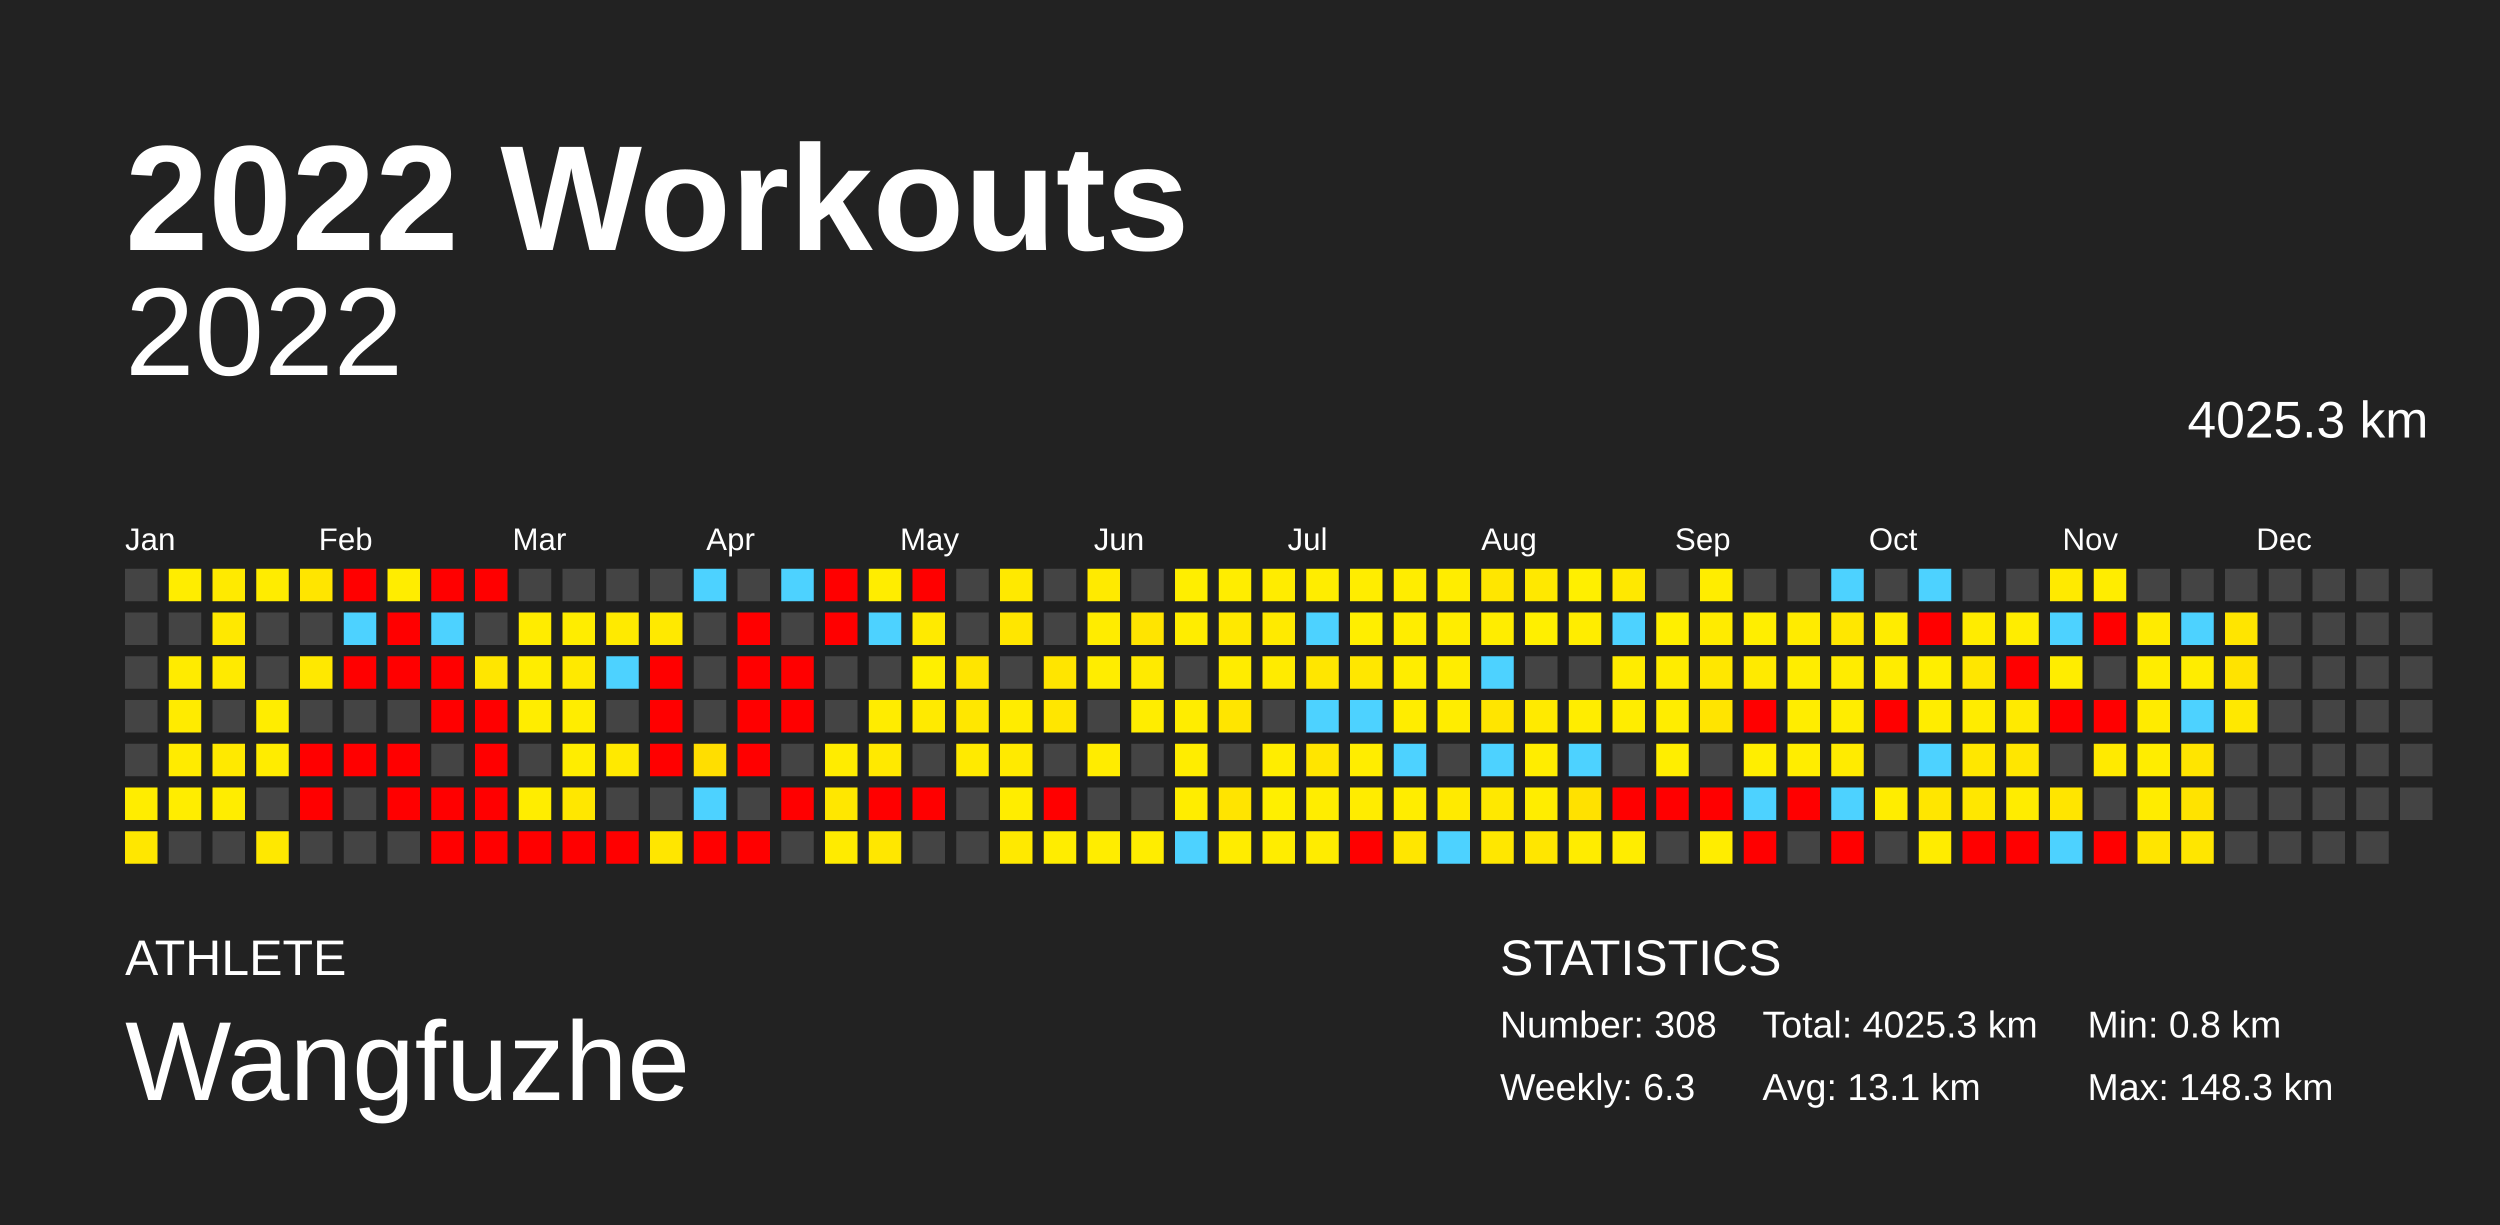
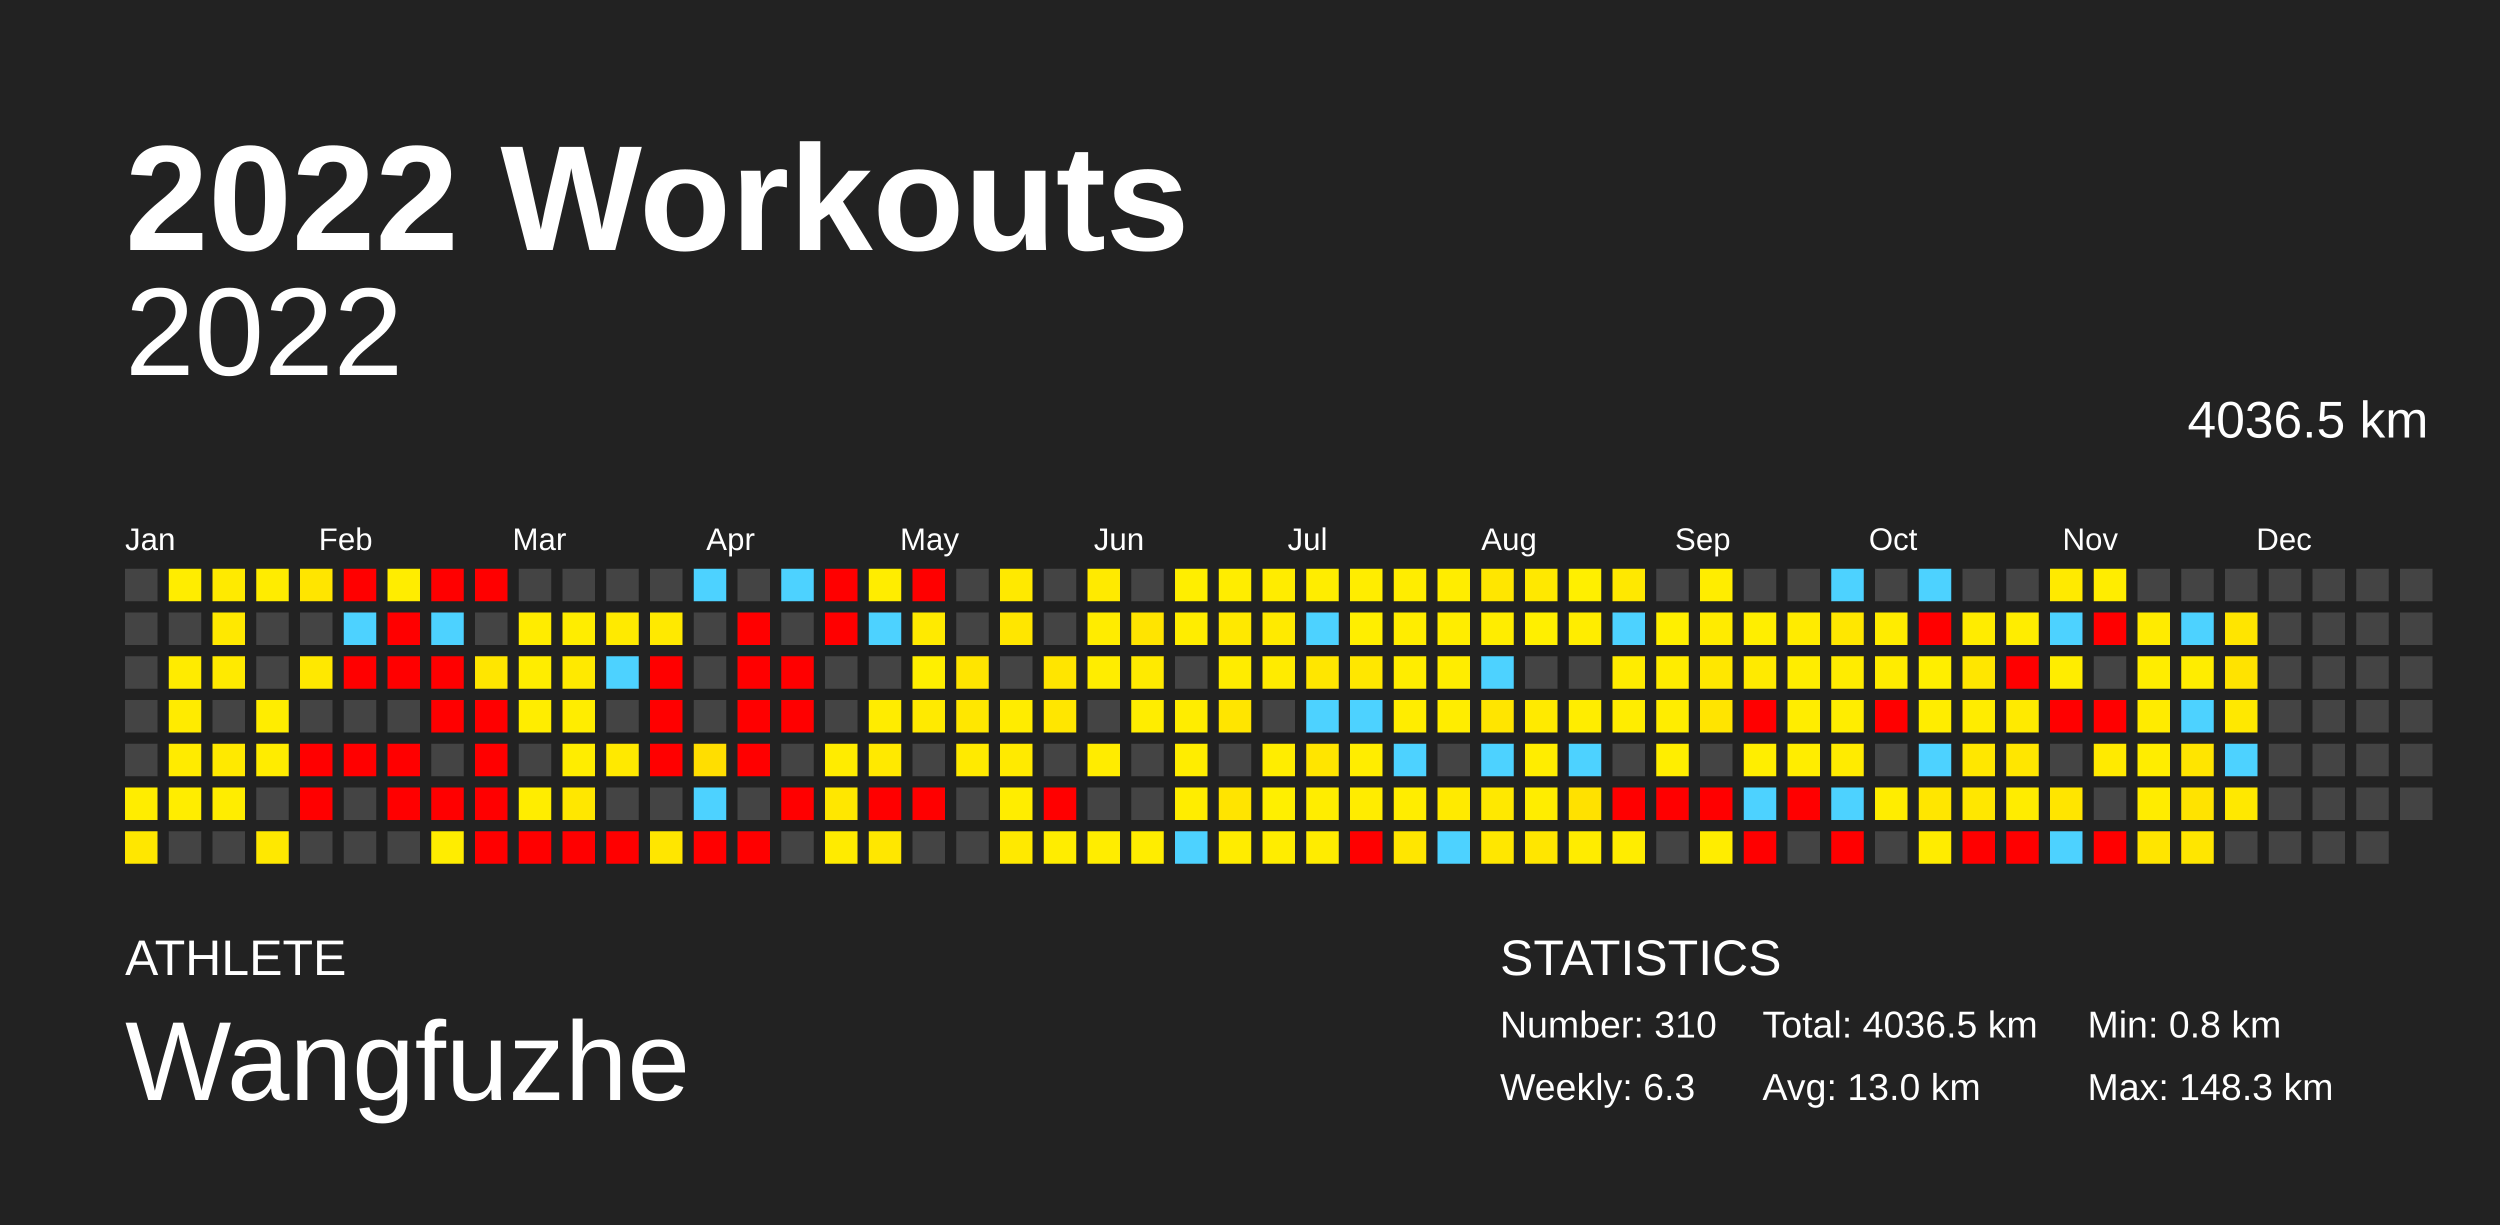
<svg xmlns="http://www.w3.org/2000/svg" baseProfile="full" height="98mm" version="1.1" viewBox="0,0,200,98" width="200mm">
  <defs />
  <rect fill="#222222" height="98" width="200" x="0" y="0" />
  <text fill="#FFFFFF" style="font-size:12px; font-family:Arial; font-weight:bold;" x="10" y="20">2022 Workouts</text>
  <text fill="#FFFFFF" style="font-size:4px; font-family:Arial" x="10" y="78">ATHLETE</text>
  <text fill="#FFFFFF" style="font-size:9px; font-family:Arial" x="10" y="88">Wangfuzhe</text>
  <text fill="#FFFFFF" style="font-size:4px; font-family:Arial" x="120" y="78">STATISTICS</text>
-   <text fill="#FFFFFF" style="font-size:3px; font-family:Arial" x="120" y="83">Number: 308</text>
+   <text fill="#FFFFFF" style="font-size:3px; font-family:Arial" x="120" y="83">Number: 310</text>
  <text fill="#FFFFFF" style="font-size:3px; font-family:Arial" x="120" y="88">Weekly: 6.3</text>
-   <text fill="#FFFFFF" style="font-size:3px; font-family:Arial" x="141" y="83">Total: 4025.3 km</text>
-   <text fill="#FFFFFF" style="font-size:3px; font-family:Arial" x="141" y="88">Avg: 13.1 km</text>
+   <text fill="#FFFFFF" style="font-size:3px; font-family:Arial" x="141" y="83">Total: 4036.5 km</text>
+   <text fill="#FFFFFF" style="font-size:3px; font-family:Arial" x="141" y="88">Avg: 13.0 km</text>
  <text fill="#FFFFFF" style="font-size:3px; font-family:Arial" x="167" y="83">Min: 0.8 km</text>
  <text fill="#FFFFFF" style="font-size:3px; font-family:Arial" x="167" y="88">Max: 148.3 km</text>
  <text alignment-baseline="hanging" fill="#FFFFFF" style="font-size:10.0px; font-family:Arial;" x="10" y="30">2022</text>
-   <text alignment-baseline="hanging" fill="#FFFFFF" style="font-size:4.125px; font-family:Arial;" x="175" y="35">4025.3 km</text>
+   <text alignment-baseline="hanging" fill="#FFFFFF" style="font-size:4.125px; font-family:Arial;" x="175" y="35">4036.5 km</text>
  <text fill="#FFFFFF" style="font-size:2.5px; font-family:Arial" x="10.0" y="44">Jan</text>
  <text fill="#FFFFFF" style="font-size:2.5px; font-family:Arial" x="25.5" y="44">Feb</text>
  <text fill="#FFFFFF" style="font-size:2.5px; font-family:Arial" x="41.0" y="44">Mar</text>
  <text fill="#FFFFFF" style="font-size:2.5px; font-family:Arial" x="56.5" y="44">Apr</text>
  <text fill="#FFFFFF" style="font-size:2.5px; font-family:Arial" x="72.0" y="44">May</text>
  <text fill="#FFFFFF" style="font-size:2.5px; font-family:Arial" x="87.5" y="44">Jun</text>
  <text fill="#FFFFFF" style="font-size:2.5px; font-family:Arial" x="103.0" y="44">Jul</text>
  <text fill="#FFFFFF" style="font-size:2.5px; font-family:Arial" x="118.5" y="44">Aug</text>
  <text fill="#FFFFFF" style="font-size:2.5px; font-family:Arial" x="134.0" y="44">Sep</text>
  <text fill="#FFFFFF" style="font-size:2.5px; font-family:Arial" x="149.5" y="44">Oct</text>
  <text fill="#FFFFFF" style="font-size:2.5px; font-family:Arial" x="165.0" y="44">Nov</text>
  <text fill="#FFFFFF" style="font-size:2.5px; font-family:Arial" x="180.5" y="44">Dec</text>
  <rect fill="#444444" height="2.6" width="2.6" x="10.0" y="45.5" />
  <rect fill="#444444" height="2.6" width="2.6" x="10.0" y="49.0" />
  <rect fill="#444444" height="2.6" width="2.6" x="10.0" y="52.5" />
  <rect fill="#444444" height="2.6" width="2.6" x="10.0" y="56.0" />
  <rect fill="#444444" height="2.6" width="2.6" x="10.0" y="59.5" />
  <rect fill="#ffed00" height="2.6" width="2.6" x="10.0" y="63.0" />
  <rect fill="#ffe700" height="2.6" width="2.6" x="10.0" y="66.5" />
  <rect fill="#ffed00" height="2.6" width="2.6" x="13.5" y="45.5" />
  <rect fill="#444444" height="2.6" width="2.6" x="13.5" y="49.0" />
  <rect fill="#ffeb00" height="2.6" width="2.6" x="13.5" y="52.5" />
  <rect fill="#ffeb00" height="2.6" width="2.6" x="13.5" y="56.0" />
  <rect fill="#ffeb00" height="2.6" width="2.6" x="13.5" y="59.5" />
  <rect fill="#ffed00" height="2.6" width="2.6" x="13.5" y="63.0" />
  <rect fill="#444444" height="2.6" width="2.6" x="13.5" y="66.5" />
  <rect fill="#ffea00" height="2.6" width="2.6" x="17.0" y="45.5" />
  <rect fill="#ffe800" height="2.6" width="2.6" x="17.0" y="49.0" />
  <rect fill="#ffea00" height="2.6" width="2.6" x="17.0" y="52.5" />
  <rect fill="#444444" height="2.6" width="2.6" x="17.0" y="56.0" />
  <rect fill="#ffe900" height="2.6" width="2.6" x="17.0" y="59.5" />
  <rect fill="#ffed00" height="2.6" width="2.6" x="17.0" y="63.0" />
  <rect fill="#444444" height="2.6" width="2.6" x="17.0" y="66.5" />
  <rect fill="#ffec00" height="2.6" width="2.6" x="20.5" y="45.5" />
  <rect fill="#444444" height="2.6" width="2.6" x="20.5" y="49.0" />
  <rect fill="#444444" height="2.6" width="2.6" x="20.5" y="52.5" />
  <rect fill="#ffed00" height="2.6" width="2.6" x="20.5" y="56.0" />
  <rect fill="#ffec00" height="2.6" width="2.6" x="20.5" y="59.5" />
  <rect fill="#444444" height="2.6" width="2.6" x="20.5" y="63.0" />
  <rect fill="#ffe800" height="2.6" width="2.6" x="20.5" y="66.5" />
  <rect fill="#ffe500" height="2.6" width="2.6" x="24.0" y="45.5" />
  <rect fill="#444444" height="2.6" width="2.6" x="24.0" y="49.0" />
  <rect fill="#ffe800" height="2.6" width="2.6" x="24.0" y="52.5" />
  <rect fill="#444444" height="2.6" width="2.6" x="24.0" y="56.0" />
  <rect fill="red" height="2.6" width="2.6" x="24.0" y="59.5" />
  <rect fill="red" height="2.6" width="2.6" x="24.0" y="63.0" />
  <rect fill="#444444" height="2.6" width="2.6" x="24.0" y="66.5" />
  <rect fill="red" height="2.6" width="2.6" x="27.5" y="45.5" />
  <rect fill="#4dd2ff" height="2.6" width="2.6" x="27.5" y="49.0" />
  <rect fill="red" height="2.6" width="2.6" x="27.5" y="52.5" />
  <rect fill="#444444" height="2.6" width="2.6" x="27.5" y="56.0" />
  <rect fill="red" height="2.6" width="2.6" x="27.5" y="59.5" />
  <rect fill="#444444" height="2.6" width="2.6" x="27.5" y="63.0" />
  <rect fill="#444444" height="2.6" width="2.6" x="27.5" y="66.5" />
  <rect fill="#ffed00" height="2.6" width="2.6" x="31.0" y="45.5" />
  <rect fill="red" height="2.6" width="2.6" x="31.0" y="49.0" />
  <rect fill="red" height="2.6" width="2.6" x="31.0" y="52.5" />
  <rect fill="#444444" height="2.6" width="2.6" x="31.0" y="56.0" />
  <rect fill="red" height="2.6" width="2.6" x="31.0" y="59.5" />
  <rect fill="red" height="2.6" width="2.6" x="31.0" y="63.0" />
  <rect fill="#444444" height="2.6" width="2.6" x="31.0" y="66.5" />
  <rect fill="red" height="2.6" width="2.6" x="34.5" y="45.5" />
  <rect fill="#4dd2ff" height="2.6" width="2.6" x="34.5" y="49.0" />
  <rect fill="red" height="2.6" width="2.6" x="34.5" y="52.5" />
  <rect fill="red" height="2.6" width="2.6" x="34.5" y="56.0" />
  <rect fill="#444444" height="2.6" width="2.6" x="34.5" y="59.5" />
  <rect fill="red" height="2.6" width="2.6" x="34.5" y="63.0" />
-   <rect fill="red" height="2.6" width="2.6" x="34.5" y="66.5" />
+   <rect fill="#ffed00" height="2.6" width="2.6" x="34.5" y="66.5" />
  <rect fill="red" height="2.6" width="2.6" x="38.0" y="45.5" />
  <rect fill="#444444" height="2.6" width="2.6" x="38.0" y="49.0" />
  <rect fill="#ffe600" height="2.6" width="2.6" x="38.0" y="52.5" />
  <rect fill="red" height="2.6" width="2.6" x="38.0" y="56.0" />
  <rect fill="red" height="2.6" width="2.6" x="38.0" y="59.5" />
  <rect fill="red" height="2.6" width="2.6" x="38.0" y="63.0" />
  <rect fill="red" height="2.6" width="2.6" x="38.0" y="66.5" />
  <rect fill="#444444" height="2.6" width="2.6" x="41.5" y="45.5" />
  <rect fill="#ffec00" height="2.6" width="2.6" x="41.5" y="49.0" />
  <rect fill="#ffed00" height="2.6" width="2.6" x="41.5" y="52.5" />
  <rect fill="#ffed00" height="2.6" width="2.6" x="41.5" y="56.0" />
  <rect fill="#444444" height="2.6" width="2.6" x="41.5" y="59.5" />
  <rect fill="#ffed00" height="2.6" width="2.6" x="41.5" y="63.0" />
  <rect fill="red" height="2.6" width="2.6" x="41.5" y="66.5" />
  <rect fill="#444444" height="2.6" width="2.6" x="45.0" y="45.5" />
  <rect fill="#ffed00" height="2.6" width="2.6" x="45.0" y="49.0" />
  <rect fill="#ffe900" height="2.6" width="2.6" x="45.0" y="52.5" />
  <rect fill="#ffed00" height="2.6" width="2.6" x="45.0" y="56.0" />
  <rect fill="#ffed00" height="2.6" width="2.6" x="45.0" y="59.5" />
  <rect fill="#ffe700" height="2.6" width="2.6" x="45.0" y="63.0" />
  <rect fill="red" height="2.6" width="2.6" x="45.0" y="66.5" />
  <rect fill="#444444" height="2.6" width="2.6" x="48.5" y="45.5" />
  <rect fill="#ffea00" height="2.6" width="2.6" x="48.5" y="49.0" />
  <rect fill="#4dd2ff" height="2.6" width="2.6" x="48.5" y="52.5" />
  <rect fill="#444444" height="2.6" width="2.6" x="48.5" y="56.0" />
  <rect fill="#ffe900" height="2.6" width="2.6" x="48.5" y="59.5" />
  <rect fill="#444444" height="2.6" width="2.6" x="48.5" y="63.0" />
  <rect fill="red" height="2.6" width="2.6" x="48.5" y="66.5" />
  <rect fill="#444444" height="2.6" width="2.6" x="52.0" y="45.5" />
  <rect fill="#ffe900" height="2.6" width="2.6" x="52.0" y="49.0" />
  <rect fill="red" height="2.6" width="2.6" x="52.0" y="52.5" />
  <rect fill="red" height="2.6" width="2.6" x="52.0" y="56.0" />
  <rect fill="red" height="2.6" width="2.6" x="52.0" y="59.5" />
  <rect fill="#444444" height="2.6" width="2.6" x="52.0" y="63.0" />
  <rect fill="#ffe600" height="2.6" width="2.6" x="52.0" y="66.5" />
  <rect fill="#4dd2ff" height="2.6" width="2.6" x="55.5" y="45.5" />
  <rect fill="#444444" height="2.6" width="2.6" x="55.5" y="49.0" />
  <rect fill="#444444" height="2.6" width="2.6" x="55.5" y="52.5" />
  <rect fill="#444444" height="2.6" width="2.6" x="55.5" y="56.0" />
  <rect fill="#ffde00" height="2.6" width="2.6" x="55.5" y="59.5" />
  <rect fill="#4dd2ff" height="2.6" width="2.6" x="55.5" y="63.0" />
  <rect fill="red" height="2.6" width="2.6" x="55.5" y="66.5" />
  <rect fill="#444444" height="2.6" width="2.6" x="59.0" y="45.5" />
  <rect fill="red" height="2.6" width="2.6" x="59.0" y="49.0" />
  <rect fill="red" height="2.6" width="2.6" x="59.0" y="52.5" />
  <rect fill="red" height="2.6" width="2.6" x="59.0" y="56.0" />
  <rect fill="red" height="2.6" width="2.6" x="59.0" y="59.5" />
  <rect fill="#444444" height="2.6" width="2.6" x="59.0" y="63.0" />
  <rect fill="red" height="2.6" width="2.6" x="59.0" y="66.5" />
  <rect fill="#4dd2ff" height="2.6" width="2.6" x="62.5" y="45.5" />
  <rect fill="#444444" height="2.6" width="2.6" x="62.5" y="49.0" />
  <rect fill="red" height="2.6" width="2.6" x="62.5" y="52.5" />
  <rect fill="red" height="2.6" width="2.6" x="62.5" y="56.0" />
  <rect fill="#444444" height="2.6" width="2.6" x="62.5" y="59.5" />
  <rect fill="red" height="2.6" width="2.6" x="62.5" y="63.0" />
  <rect fill="#444444" height="2.6" width="2.6" x="62.5" y="66.5" />
  <rect fill="red" height="2.6" width="2.6" x="66.0" y="45.5" />
  <rect fill="red" height="2.6" width="2.6" x="66.0" y="49.0" />
  <rect fill="#444444" height="2.6" width="2.6" x="66.0" y="52.5" />
  <rect fill="#444444" height="2.6" width="2.6" x="66.0" y="56.0" />
  <rect fill="#ffec00" height="2.6" width="2.6" x="66.0" y="59.5" />
  <rect fill="#ffe700" height="2.6" width="2.6" x="66.0" y="63.0" />
  <rect fill="#ffeb00" height="2.6" width="2.6" x="66.0" y="66.5" />
  <rect fill="#ffed00" height="2.6" width="2.6" x="69.5" y="45.5" />
  <rect fill="#4dd2ff" height="2.6" width="2.6" x="69.5" y="49.0" />
  <rect fill="#444444" height="2.6" width="2.6" x="69.5" y="52.5" />
  <rect fill="#ffec00" height="2.6" width="2.6" x="69.5" y="56.0" />
  <rect fill="#ffe900" height="2.6" width="2.6" x="69.5" y="59.5" />
  <rect fill="red" height="2.6" width="2.6" x="69.5" y="63.0" />
  <rect fill="#ffe700" height="2.6" width="2.6" x="69.5" y="66.5" />
  <rect fill="red" height="2.6" width="2.6" x="73.0" y="45.5" />
  <rect fill="#ffea00" height="2.6" width="2.6" x="73.0" y="49.0" />
  <rect fill="#ffef00" height="2.6" width="2.6" x="73.0" y="52.5" />
  <rect fill="#ffea00" height="2.6" width="2.6" x="73.0" y="56.0" />
  <rect fill="#444444" height="2.6" width="2.6" x="73.0" y="59.5" />
  <rect fill="red" height="2.6" width="2.6" x="73.0" y="63.0" />
  <rect fill="#444444" height="2.6" width="2.6" x="73.0" y="66.5" />
  <rect fill="#444444" height="2.6" width="2.6" x="76.5" y="45.5" />
  <rect fill="#444444" height="2.6" width="2.6" x="76.5" y="49.0" />
  <rect fill="#ffe500" height="2.6" width="2.6" x="76.5" y="52.5" />
  <rect fill="#ffe700" height="2.6" width="2.6" x="76.5" y="56.0" />
  <rect fill="#ffea00" height="2.6" width="2.6" x="76.5" y="59.5" />
  <rect fill="#444444" height="2.6" width="2.6" x="76.5" y="63.0" />
  <rect fill="#444444" height="2.6" width="2.6" x="76.5" y="66.5" />
  <rect fill="#ffe900" height="2.6" width="2.6" x="80.0" y="45.5" />
  <rect fill="#ffe600" height="2.6" width="2.6" x="80.0" y="49.0" />
  <rect fill="#444444" height="2.6" width="2.6" x="80.0" y="52.5" />
  <rect fill="#ffec00" height="2.6" width="2.6" x="80.0" y="56.0" />
  <rect fill="#ffea00" height="2.6" width="2.6" x="80.0" y="59.5" />
  <rect fill="#ffed00" height="2.6" width="2.6" x="80.0" y="63.0" />
  <rect fill="#ffe900" height="2.6" width="2.6" x="80.0" y="66.5" />
  <rect fill="#444444" height="2.6" width="2.6" x="83.5" y="45.5" />
  <rect fill="#444444" height="2.6" width="2.6" x="83.5" y="49.0" />
  <rect fill="#ffe500" height="2.6" width="2.6" x="83.5" y="52.5" />
  <rect fill="#ffe600" height="2.6" width="2.6" x="83.5" y="56.0" />
  <rect fill="#444444" height="2.6" width="2.6" x="83.5" y="59.5" />
  <rect fill="red" height="2.6" width="2.6" x="83.5" y="63.0" />
  <rect fill="#ffed00" height="2.6" width="2.6" x="83.5" y="66.5" />
  <rect fill="#ffea00" height="2.6" width="2.6" x="87.0" y="45.5" />
  <rect fill="#ffec00" height="2.6" width="2.6" x="87.0" y="49.0" />
  <rect fill="#ffed00" height="2.6" width="2.6" x="87.0" y="52.5" />
  <rect fill="#444444" height="2.6" width="2.6" x="87.0" y="56.0" />
  <rect fill="#ffec00" height="2.6" width="2.6" x="87.0" y="59.5" />
  <rect fill="#444444" height="2.6" width="2.6" x="87.0" y="63.0" />
  <rect fill="#ffed00" height="2.6" width="2.6" x="87.0" y="66.5" />
  <rect fill="#444444" height="2.6" width="2.6" x="90.5" y="45.5" />
  <rect fill="#ffe400" height="2.6" width="2.6" x="90.5" y="49.0" />
  <rect fill="#ffea00" height="2.6" width="2.6" x="90.5" y="52.5" />
  <rect fill="#ffed00" height="2.6" width="2.6" x="90.5" y="56.0" />
  <rect fill="#444444" height="2.6" width="2.6" x="90.5" y="59.5" />
  <rect fill="#444444" height="2.6" width="2.6" x="90.5" y="63.0" />
  <rect fill="#ffed00" height="2.6" width="2.6" x="90.5" y="66.5" />
  <rect fill="#ffee00" height="2.6" width="2.6" x="94.0" y="45.5" />
  <rect fill="#ffed00" height="2.6" width="2.6" x="94.0" y="49.0" />
  <rect fill="#444444" height="2.6" width="2.6" x="94.0" y="52.5" />
  <rect fill="#ffed00" height="2.6" width="2.6" x="94.0" y="56.0" />
  <rect fill="#ffed00" height="2.6" width="2.6" x="94.0" y="59.5" />
  <rect fill="#ffed00" height="2.6" width="2.6" x="94.0" y="63.0" />
  <rect fill="#4dd2ff" height="2.6" width="2.6" x="94.0" y="66.5" />
  <rect fill="#ffed00" height="2.6" width="2.6" x="97.5" y="45.5" />
  <rect fill="#ffe800" height="2.6" width="2.6" x="97.5" y="49.0" />
  <rect fill="#ffec00" height="2.6" width="2.6" x="97.5" y="52.5" />
  <rect fill="#ffe500" height="2.6" width="2.6" x="97.5" y="56.0" />
  <rect fill="#444444" height="2.6" width="2.6" x="97.5" y="59.5" />
  <rect fill="#ffe400" height="2.6" width="2.6" x="97.5" y="63.0" />
  <rect fill="#ffec00" height="2.6" width="2.6" x="97.5" y="66.5" />
  <rect fill="#ffec00" height="2.6" width="2.6" x="101.0" y="45.5" />
  <rect fill="#ffea00" height="2.6" width="2.6" x="101.0" y="49.0" />
  <rect fill="#ffeb00" height="2.6" width="2.6" x="101.0" y="52.5" />
  <rect fill="#444444" height="2.6" width="2.6" x="101.0" y="56.0" />
  <rect fill="#ffed00" height="2.6" width="2.6" x="101.0" y="59.5" />
  <rect fill="#ffef00" height="2.6" width="2.6" x="101.0" y="63.0" />
  <rect fill="#ffed00" height="2.6" width="2.6" x="101.0" y="66.5" />
  <rect fill="#ffed00" height="2.6" width="2.6" x="104.5" y="45.5" />
  <rect fill="#4dd2ff" height="2.6" width="2.6" x="104.5" y="49.0" />
  <rect fill="#ffe600" height="2.6" width="2.6" x="104.5" y="52.5" />
  <rect fill="#4dd2ff" height="2.6" width="2.6" x="104.5" y="56.0" />
  <rect fill="#ffe500" height="2.6" width="2.6" x="104.5" y="59.5" />
  <rect fill="#ffed00" height="2.6" width="2.6" x="104.5" y="63.0" />
  <rect fill="#ffec00" height="2.6" width="2.6" x="104.5" y="66.5" />
  <rect fill="#ffed00" height="2.6" width="2.6" x="108.0" y="45.5" />
  <rect fill="#ffee00" height="2.6" width="2.6" x="108.0" y="49.0" />
  <rect fill="#ffe700" height="2.6" width="2.6" x="108.0" y="52.5" />
  <rect fill="#4dd2ff" height="2.6" width="2.6" x="108.0" y="56.0" />
  <rect fill="#ffed00" height="2.6" width="2.6" x="108.0" y="59.5" />
  <rect fill="#ffec00" height="2.6" width="2.6" x="108.0" y="63.0" />
  <rect fill="red" height="2.6" width="2.6" x="108.0" y="66.5" />
  <rect fill="#ffed00" height="2.6" width="2.6" x="111.5" y="45.5" />
  <rect fill="#ffed00" height="2.6" width="2.6" x="111.5" y="49.0" />
  <rect fill="#ffed00" height="2.6" width="2.6" x="111.5" y="52.5" />
  <rect fill="#ffed00" height="2.6" width="2.6" x="111.5" y="56.0" />
  <rect fill="#4dd2ff" height="2.6" width="2.6" x="111.5" y="59.5" />
  <rect fill="#ffed00" height="2.6" width="2.6" x="111.5" y="63.0" />
  <rect fill="#ffe600" height="2.6" width="2.6" x="111.5" y="66.5" />
  <rect fill="#ffed00" height="2.6" width="2.6" x="115.0" y="45.5" />
  <rect fill="#ffed00" height="2.6" width="2.6" x="115.0" y="49.0" />
  <rect fill="#ffed00" height="2.6" width="2.6" x="115.0" y="52.5" />
  <rect fill="#ffed00" height="2.6" width="2.6" x="115.0" y="56.0" />
  <rect fill="#444444" height="2.6" width="2.6" x="115.0" y="59.5" />
  <rect fill="#ffea00" height="2.6" width="2.6" x="115.0" y="63.0" />
  <rect fill="#4dd2ff" height="2.6" width="2.6" x="115.0" y="66.5" />
  <rect fill="#ffe600" height="2.6" width="2.6" x="118.5" y="45.5" />
  <rect fill="#ffed00" height="2.6" width="2.6" x="118.5" y="49.0" />
  <rect fill="#4dd2ff" height="2.6" width="2.6" x="118.5" y="52.5" />
  <rect fill="#ffe500" height="2.6" width="2.6" x="118.5" y="56.0" />
  <rect fill="#4dd2ff" height="2.6" width="2.6" x="118.5" y="59.5" />
  <rect fill="#ffe800" height="2.6" width="2.6" x="118.5" y="63.0" />
  <rect fill="#ffe700" height="2.6" width="2.6" x="118.5" y="66.5" />
  <rect fill="#ffe800" height="2.6" width="2.6" x="122.0" y="45.5" />
  <rect fill="#ffef00" height="2.6" width="2.6" x="122.0" y="49.0" />
  <rect fill="#444444" height="2.6" width="2.6" x="122.0" y="52.5" />
  <rect fill="#ffea00" height="2.6" width="2.6" x="122.0" y="56.0" />
  <rect fill="#ffed00" height="2.6" width="2.6" x="122.0" y="59.5" />
  <rect fill="#ffed00" height="2.6" width="2.6" x="122.0" y="63.0" />
  <rect fill="#ffe600" height="2.6" width="2.6" x="122.0" y="66.5" />
  <rect fill="#ffef00" height="2.6" width="2.6" x="125.5" y="45.5" />
  <rect fill="#ffed00" height="2.6" width="2.6" x="125.5" y="49.0" />
  <rect fill="#444444" height="2.6" width="2.6" x="125.5" y="52.5" />
  <rect fill="#ffed00" height="2.6" width="2.6" x="125.5" y="56.0" />
  <rect fill="#4dd2ff" height="2.6" width="2.6" x="125.5" y="59.5" />
  <rect fill="#ffe100" height="2.6" width="2.6" x="125.5" y="63.0" />
  <rect fill="#ffec00" height="2.6" width="2.6" x="125.5" y="66.5" />
  <rect fill="#ffe800" height="2.6" width="2.6" x="129.0" y="45.5" />
  <rect fill="#4dd2ff" height="2.6" width="2.6" x="129.0" y="49.0" />
  <rect fill="#ffec00" height="2.6" width="2.6" x="129.0" y="52.5" />
  <rect fill="#ffed00" height="2.6" width="2.6" x="129.0" y="56.0" />
  <rect fill="#444444" height="2.6" width="2.6" x="129.0" y="59.5" />
  <rect fill="red" height="2.6" width="2.6" x="129.0" y="63.0" />
  <rect fill="#ffed00" height="2.6" width="2.6" x="129.0" y="66.5" />
  <rect fill="#444444" height="2.6" width="2.6" x="132.5" y="45.5" />
  <rect fill="#ffef00" height="2.6" width="2.6" x="132.5" y="49.0" />
  <rect fill="#ffec00" height="2.6" width="2.6" x="132.5" y="52.5" />
  <rect fill="#ffed00" height="2.6" width="2.6" x="132.5" y="56.0" />
  <rect fill="#ffee00" height="2.6" width="2.6" x="132.5" y="59.5" />
  <rect fill="red" height="2.6" width="2.6" x="132.5" y="63.0" />
  <rect fill="#444444" height="2.6" width="2.6" x="132.5" y="66.5" />
  <rect fill="#ffed00" height="2.6" width="2.6" x="136.0" y="45.5" />
  <rect fill="#ffeb00" height="2.6" width="2.6" x="136.0" y="49.0" />
  <rect fill="#ffe700" height="2.6" width="2.6" x="136.0" y="52.5" />
  <rect fill="#ffe400" height="2.6" width="2.6" x="136.0" y="56.0" />
  <rect fill="#444444" height="2.6" width="2.6" x="136.0" y="59.5" />
  <rect fill="red" height="2.6" width="2.6" x="136.0" y="63.0" />
  <rect fill="#ffed00" height="2.6" width="2.6" x="136.0" y="66.5" />
  <rect fill="#444444" height="2.6" width="2.6" x="139.5" y="45.5" />
  <rect fill="#ffee00" height="2.6" width="2.6" x="139.5" y="49.0" />
  <rect fill="#ffea00" height="2.6" width="2.6" x="139.5" y="52.5" />
  <rect fill="red" height="2.6" width="2.6" x="139.5" y="56.0" />
  <rect fill="#ffee00" height="2.6" width="2.6" x="139.5" y="59.5" />
  <rect fill="#4dd2ff" height="2.6" width="2.6" x="139.5" y="63.0" />
  <rect fill="red" height="2.6" width="2.6" x="139.5" y="66.5" />
  <rect fill="#444444" height="2.6" width="2.6" x="143.0" y="45.5" />
  <rect fill="#ffeb00" height="2.6" width="2.6" x="143.0" y="49.0" />
  <rect fill="#ffed00" height="2.6" width="2.6" x="143.0" y="52.5" />
  <rect fill="#ffed00" height="2.6" width="2.6" x="143.0" y="56.0" />
  <rect fill="#ffed00" height="2.6" width="2.6" x="143.0" y="59.5" />
  <rect fill="red" height="2.6" width="2.6" x="143.0" y="63.0" />
  <rect fill="#444444" height="2.6" width="2.6" x="143.0" y="66.5" />
  <rect fill="#4dd2ff" height="2.6" width="2.6" x="146.5" y="45.5" />
  <rect fill="#ffe700" height="2.6" width="2.6" x="146.5" y="49.0" />
  <rect fill="#ffec00" height="2.6" width="2.6" x="146.5" y="52.5" />
  <rect fill="#ffed00" height="2.6" width="2.6" x="146.5" y="56.0" />
  <rect fill="#ffeb00" height="2.6" width="2.6" x="146.5" y="59.5" />
  <rect fill="#4dd2ff" height="2.6" width="2.6" x="146.5" y="63.0" />
  <rect fill="red" height="2.6" width="2.6" x="146.5" y="66.5" />
  <rect fill="#444444" height="2.6" width="2.6" x="150.0" y="45.5" />
  <rect fill="#ffec00" height="2.6" width="2.6" x="150.0" y="49.0" />
  <rect fill="#ffec00" height="2.6" width="2.6" x="150.0" y="52.5" />
  <rect fill="red" height="2.6" width="2.6" x="150.0" y="56.0" />
  <rect fill="#444444" height="2.6" width="2.6" x="150.0" y="59.5" />
  <rect fill="#ffed00" height="2.6" width="2.6" x="150.0" y="63.0" />
  <rect fill="#444444" height="2.6" width="2.6" x="150.0" y="66.5" />
  <rect fill="#4dd2ff" height="2.6" width="2.6" x="153.5" y="45.5" />
  <rect fill="red" height="2.6" width="2.6" x="153.5" y="49.0" />
  <rect fill="#ffee00" height="2.6" width="2.6" x="153.5" y="52.5" />
  <rect fill="#ffed00" height="2.6" width="2.6" x="153.5" y="56.0" />
  <rect fill="#4dd2ff" height="2.6" width="2.6" x="153.5" y="59.5" />
  <rect fill="#ffe600" height="2.6" width="2.6" x="153.5" y="63.0" />
  <rect fill="#ffec00" height="2.6" width="2.6" x="153.5" y="66.5" />
  <rect fill="#444444" height="2.6" width="2.6" x="157.0" y="45.5" />
  <rect fill="#ffec00" height="2.6" width="2.6" x="157.0" y="49.0" />
  <rect fill="#ffe600" height="2.6" width="2.6" x="157.0" y="52.5" />
  <rect fill="#ffec00" height="2.6" width="2.6" x="157.0" y="56.0" />
  <rect fill="#ffe700" height="2.6" width="2.6" x="157.0" y="59.5" />
  <rect fill="#ffe700" height="2.6" width="2.6" x="157.0" y="63.0" />
  <rect fill="red" height="2.6" width="2.6" x="157.0" y="66.5" />
  <rect fill="#444444" height="2.6" width="2.6" x="160.5" y="45.5" />
  <rect fill="#ffed00" height="2.6" width="2.6" x="160.5" y="49.0" />
  <rect fill="red" height="2.6" width="2.6" x="160.5" y="52.5" />
  <rect fill="#ffea00" height="2.6" width="2.6" x="160.5" y="56.0" />
  <rect fill="#ffe600" height="2.6" width="2.6" x="160.5" y="59.5" />
  <rect fill="#ffec00" height="2.6" width="2.6" x="160.5" y="63.0" />
  <rect fill="red" height="2.6" width="2.6" x="160.5" y="66.5" />
  <rect fill="#ffea00" height="2.6" width="2.6" x="164.0" y="45.5" />
  <rect fill="#4dd2ff" height="2.6" width="2.6" x="164.0" y="49.0" />
  <rect fill="#ffed00" height="2.6" width="2.6" x="164.0" y="52.5" />
  <rect fill="red" height="2.6" width="2.6" x="164.0" y="56.0" />
  <rect fill="#444444" height="2.6" width="2.6" x="164.0" y="59.5" />
  <rect fill="#ffe500" height="2.6" width="2.6" x="164.0" y="63.0" />
  <rect fill="#4dd2ff" height="2.6" width="2.6" x="164.0" y="66.5" />
  <rect fill="#ffed00" height="2.6" width="2.6" x="167.5" y="45.5" />
  <rect fill="red" height="2.6" width="2.6" x="167.5" y="49.0" />
  <rect fill="#444444" height="2.6" width="2.6" x="167.5" y="52.5" />
  <rect fill="red" height="2.6" width="2.6" x="167.5" y="56.0" />
  <rect fill="#ffea00" height="2.6" width="2.6" x="167.5" y="59.5" />
  <rect fill="#444444" height="2.6" width="2.6" x="167.5" y="63.0" />
  <rect fill="red" height="2.6" width="2.6" x="167.5" y="66.5" />
  <rect fill="#444444" height="2.6" width="2.6" x="171.0" y="45.5" />
  <rect fill="#ffeb00" height="2.6" width="2.6" x="171.0" y="49.0" />
  <rect fill="#ffed00" height="2.6" width="2.6" x="171.0" y="52.5" />
  <rect fill="#ffeb00" height="2.6" width="2.6" x="171.0" y="56.0" />
  <rect fill="#ffed00" height="2.6" width="2.6" x="171.0" y="59.5" />
  <rect fill="#ffec00" height="2.6" width="2.6" x="171.0" y="63.0" />
  <rect fill="#ffe500" height="2.6" width="2.6" x="171.0" y="66.5" />
  <rect fill="#444444" height="2.6" width="2.6" x="174.5" y="45.5" />
  <rect fill="#4dd2ff" height="2.6" width="2.6" x="174.5" y="49.0" />
  <rect fill="#ffed00" height="2.6" width="2.6" x="174.5" y="52.5" />
  <rect fill="#4dd2ff" height="2.6" width="2.6" x="174.5" y="56.0" />
  <rect fill="#ffe500" height="2.6" width="2.6" x="174.5" y="59.5" />
  <rect fill="#ffe300" height="2.6" width="2.6" x="174.5" y="63.0" />
  <rect fill="#ffe600" height="2.6" width="2.6" x="174.5" y="66.5" />
  <rect fill="#444444" height="2.6" width="2.6" x="178.0" y="45.5" />
  <rect fill="#ffe500" height="2.6" width="2.6" x="178.0" y="49.0" />
  <rect fill="#ffe300" height="2.6" width="2.6" x="178.0" y="52.5" />
  <rect fill="#ffe800" height="2.6" width="2.6" x="178.0" y="56.0" />
-   <rect fill="#444444" height="2.6" width="2.6" x="178.0" y="59.5" />
-   <rect fill="#444444" height="2.6" width="2.6" x="178.0" y="63.0" />
+   <rect fill="#4dd2ff" height="2.6" width="2.6" x="178.0" y="59.5" />
+   <rect fill="#ffe800" height="2.6" width="2.6" x="178.0" y="63.0" />
  <rect fill="#444444" height="2.6" width="2.6" x="178.0" y="66.5" />
  <rect fill="#444444" height="2.6" width="2.6" x="181.5" y="45.5" />
  <rect fill="#444444" height="2.6" width="2.6" x="181.5" y="49.0" />
  <rect fill="#444444" height="2.6" width="2.6" x="181.5" y="52.5" />
  <rect fill="#444444" height="2.6" width="2.6" x="181.5" y="56.0" />
  <rect fill="#444444" height="2.6" width="2.6" x="181.5" y="59.5" />
  <rect fill="#444444" height="2.6" width="2.6" x="181.5" y="63.0" />
  <rect fill="#444444" height="2.6" width="2.6" x="181.5" y="66.5" />
  <rect fill="#444444" height="2.6" width="2.6" x="185.0" y="45.5" />
  <rect fill="#444444" height="2.6" width="2.6" x="185.0" y="49.0" />
  <rect fill="#444444" height="2.6" width="2.6" x="185.0" y="52.5" />
  <rect fill="#444444" height="2.6" width="2.6" x="185.0" y="56.0" />
  <rect fill="#444444" height="2.6" width="2.6" x="185.0" y="59.5" />
  <rect fill="#444444" height="2.6" width="2.6" x="185.0" y="63.0" />
  <rect fill="#444444" height="2.6" width="2.6" x="185.0" y="66.5" />
  <rect fill="#444444" height="2.6" width="2.6" x="188.5" y="45.5" />
  <rect fill="#444444" height="2.6" width="2.6" x="188.5" y="49.0" />
  <rect fill="#444444" height="2.6" width="2.6" x="188.5" y="52.5" />
  <rect fill="#444444" height="2.6" width="2.6" x="188.5" y="56.0" />
  <rect fill="#444444" height="2.6" width="2.6" x="188.5" y="59.5" />
  <rect fill="#444444" height="2.6" width="2.6" x="188.5" y="63.0" />
  <rect fill="#444444" height="2.6" width="2.6" x="188.5" y="66.5" />
  <rect fill="#444444" height="2.6" width="2.6" x="192.0" y="45.5" />
  <rect fill="#444444" height="2.6" width="2.6" x="192.0" y="49.0" />
  <rect fill="#444444" height="2.6" width="2.6" x="192.0" y="52.5" />
  <rect fill="#444444" height="2.6" width="2.6" x="192.0" y="56.0" />
  <rect fill="#444444" height="2.6" width="2.6" x="192.0" y="59.5" />
  <rect fill="#444444" height="2.6" width="2.6" x="192.0" y="63.0" />
</svg>
